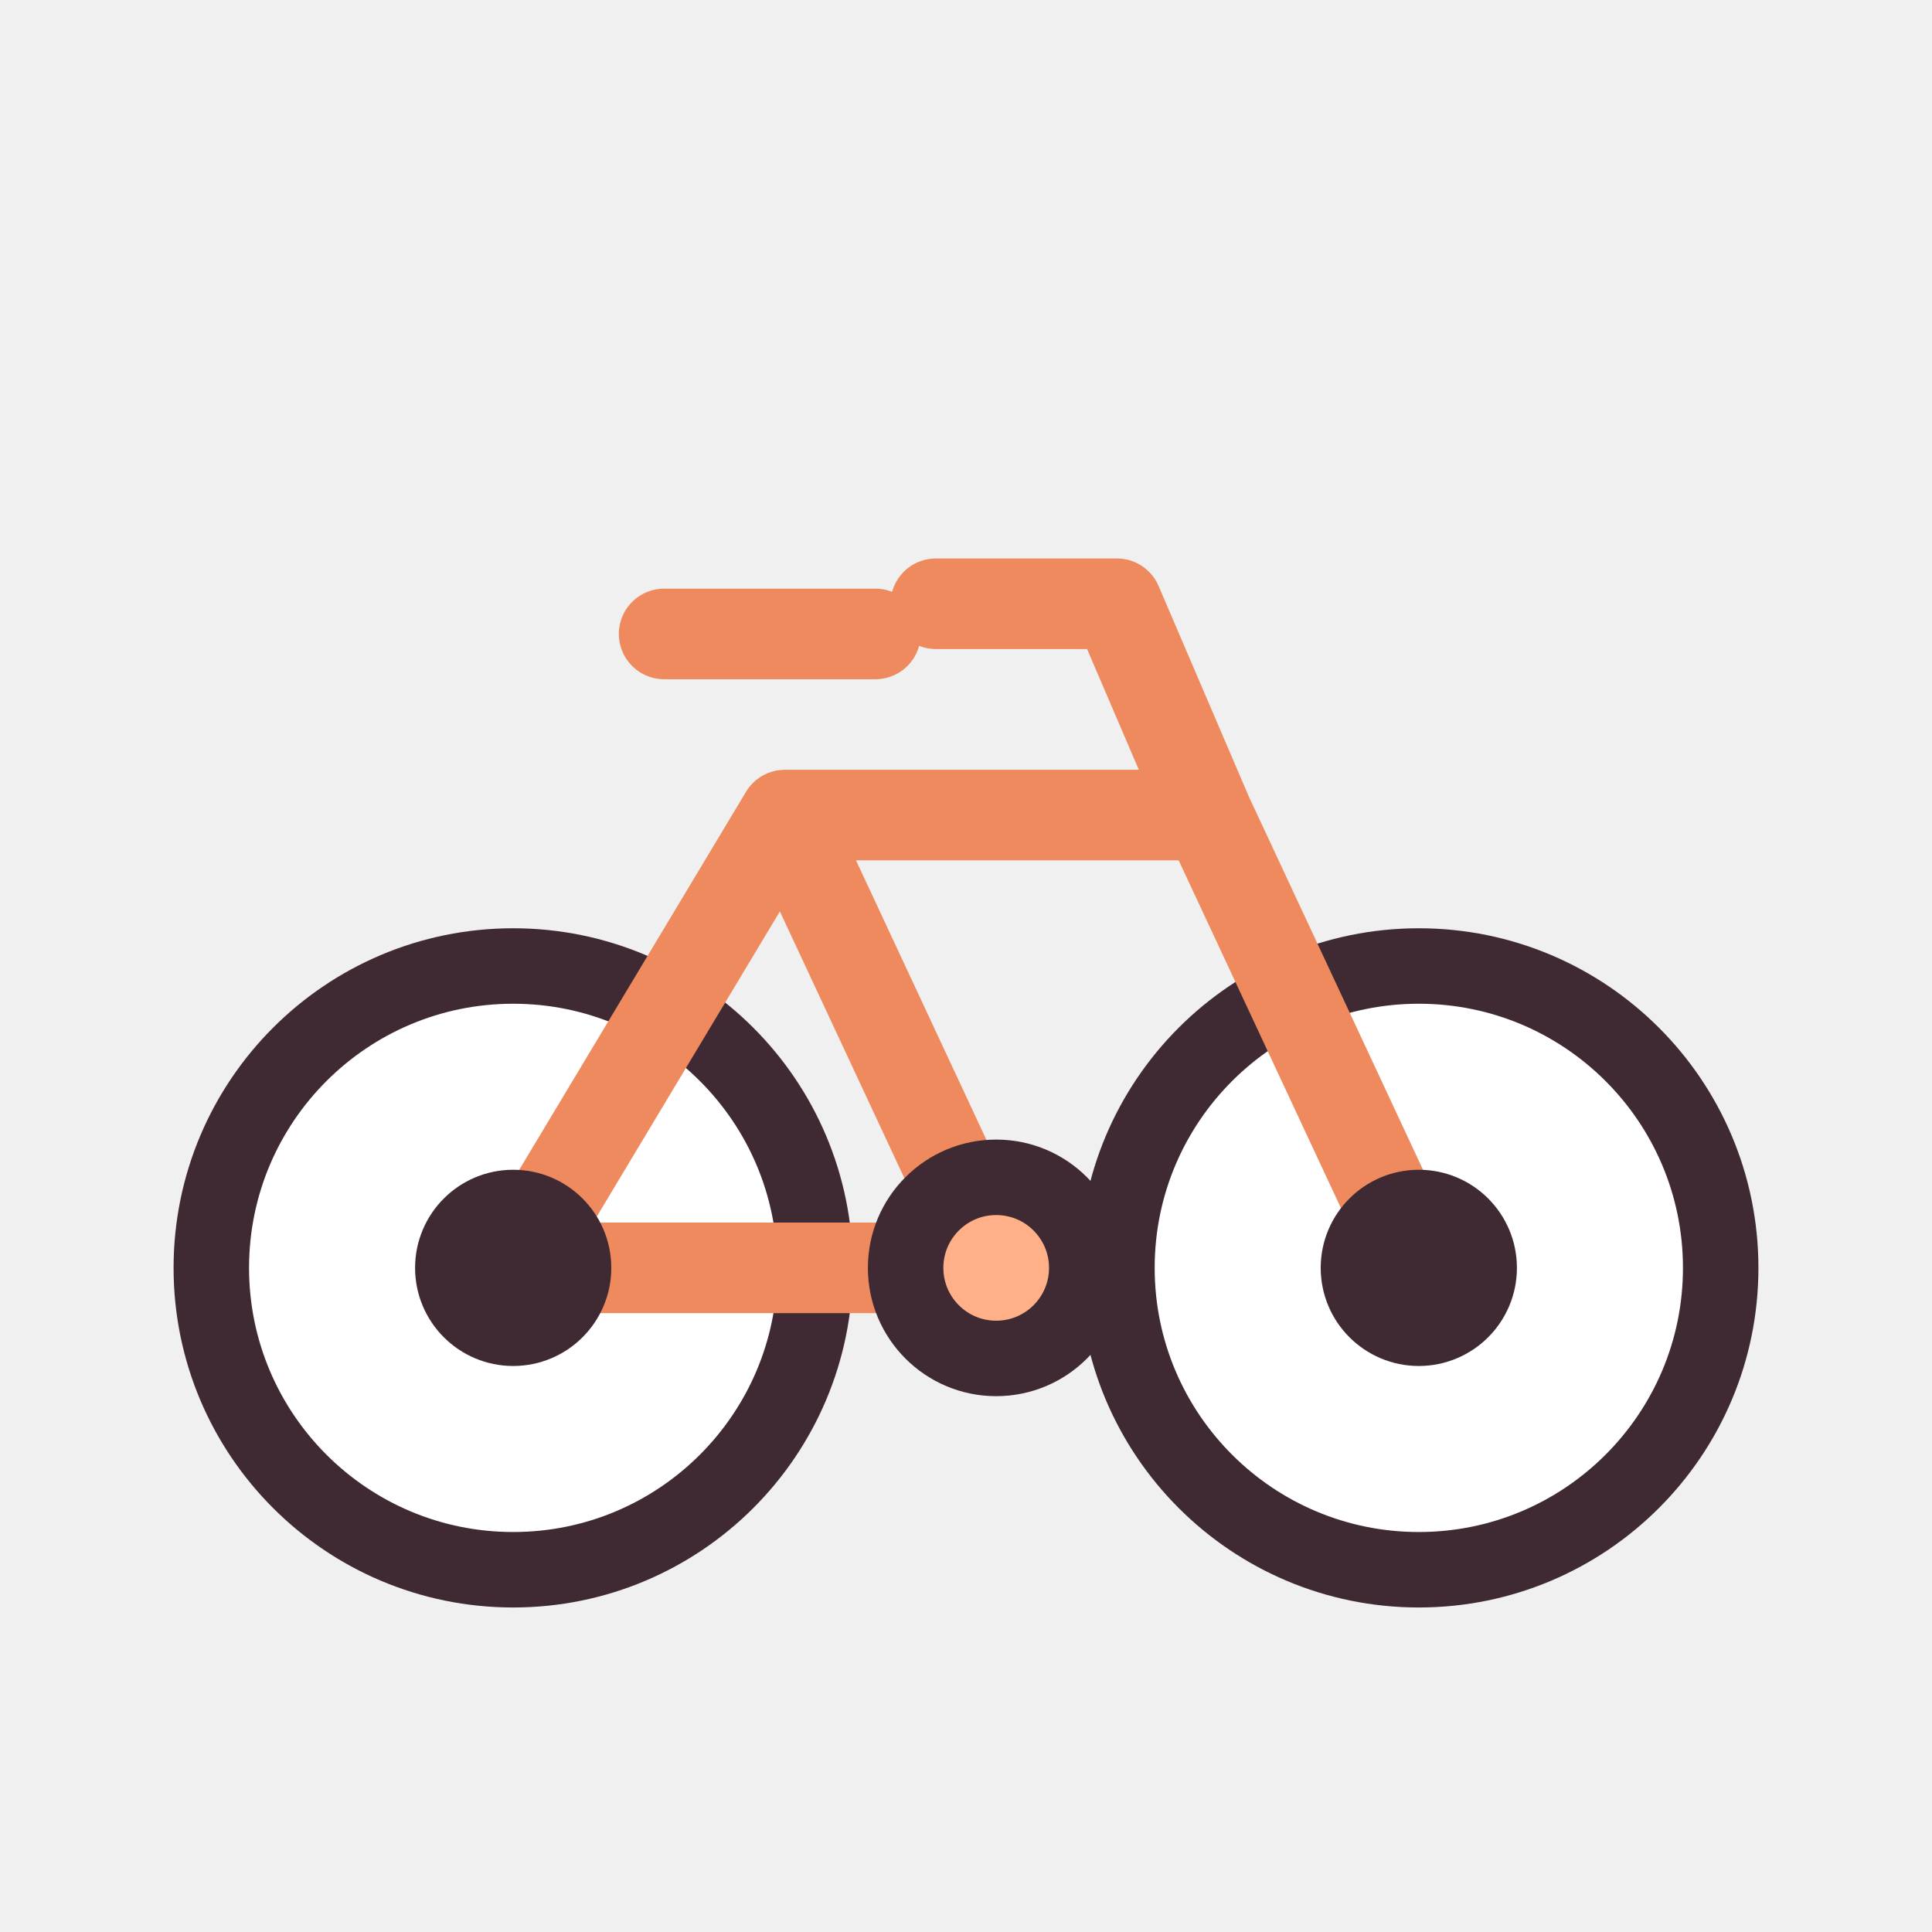
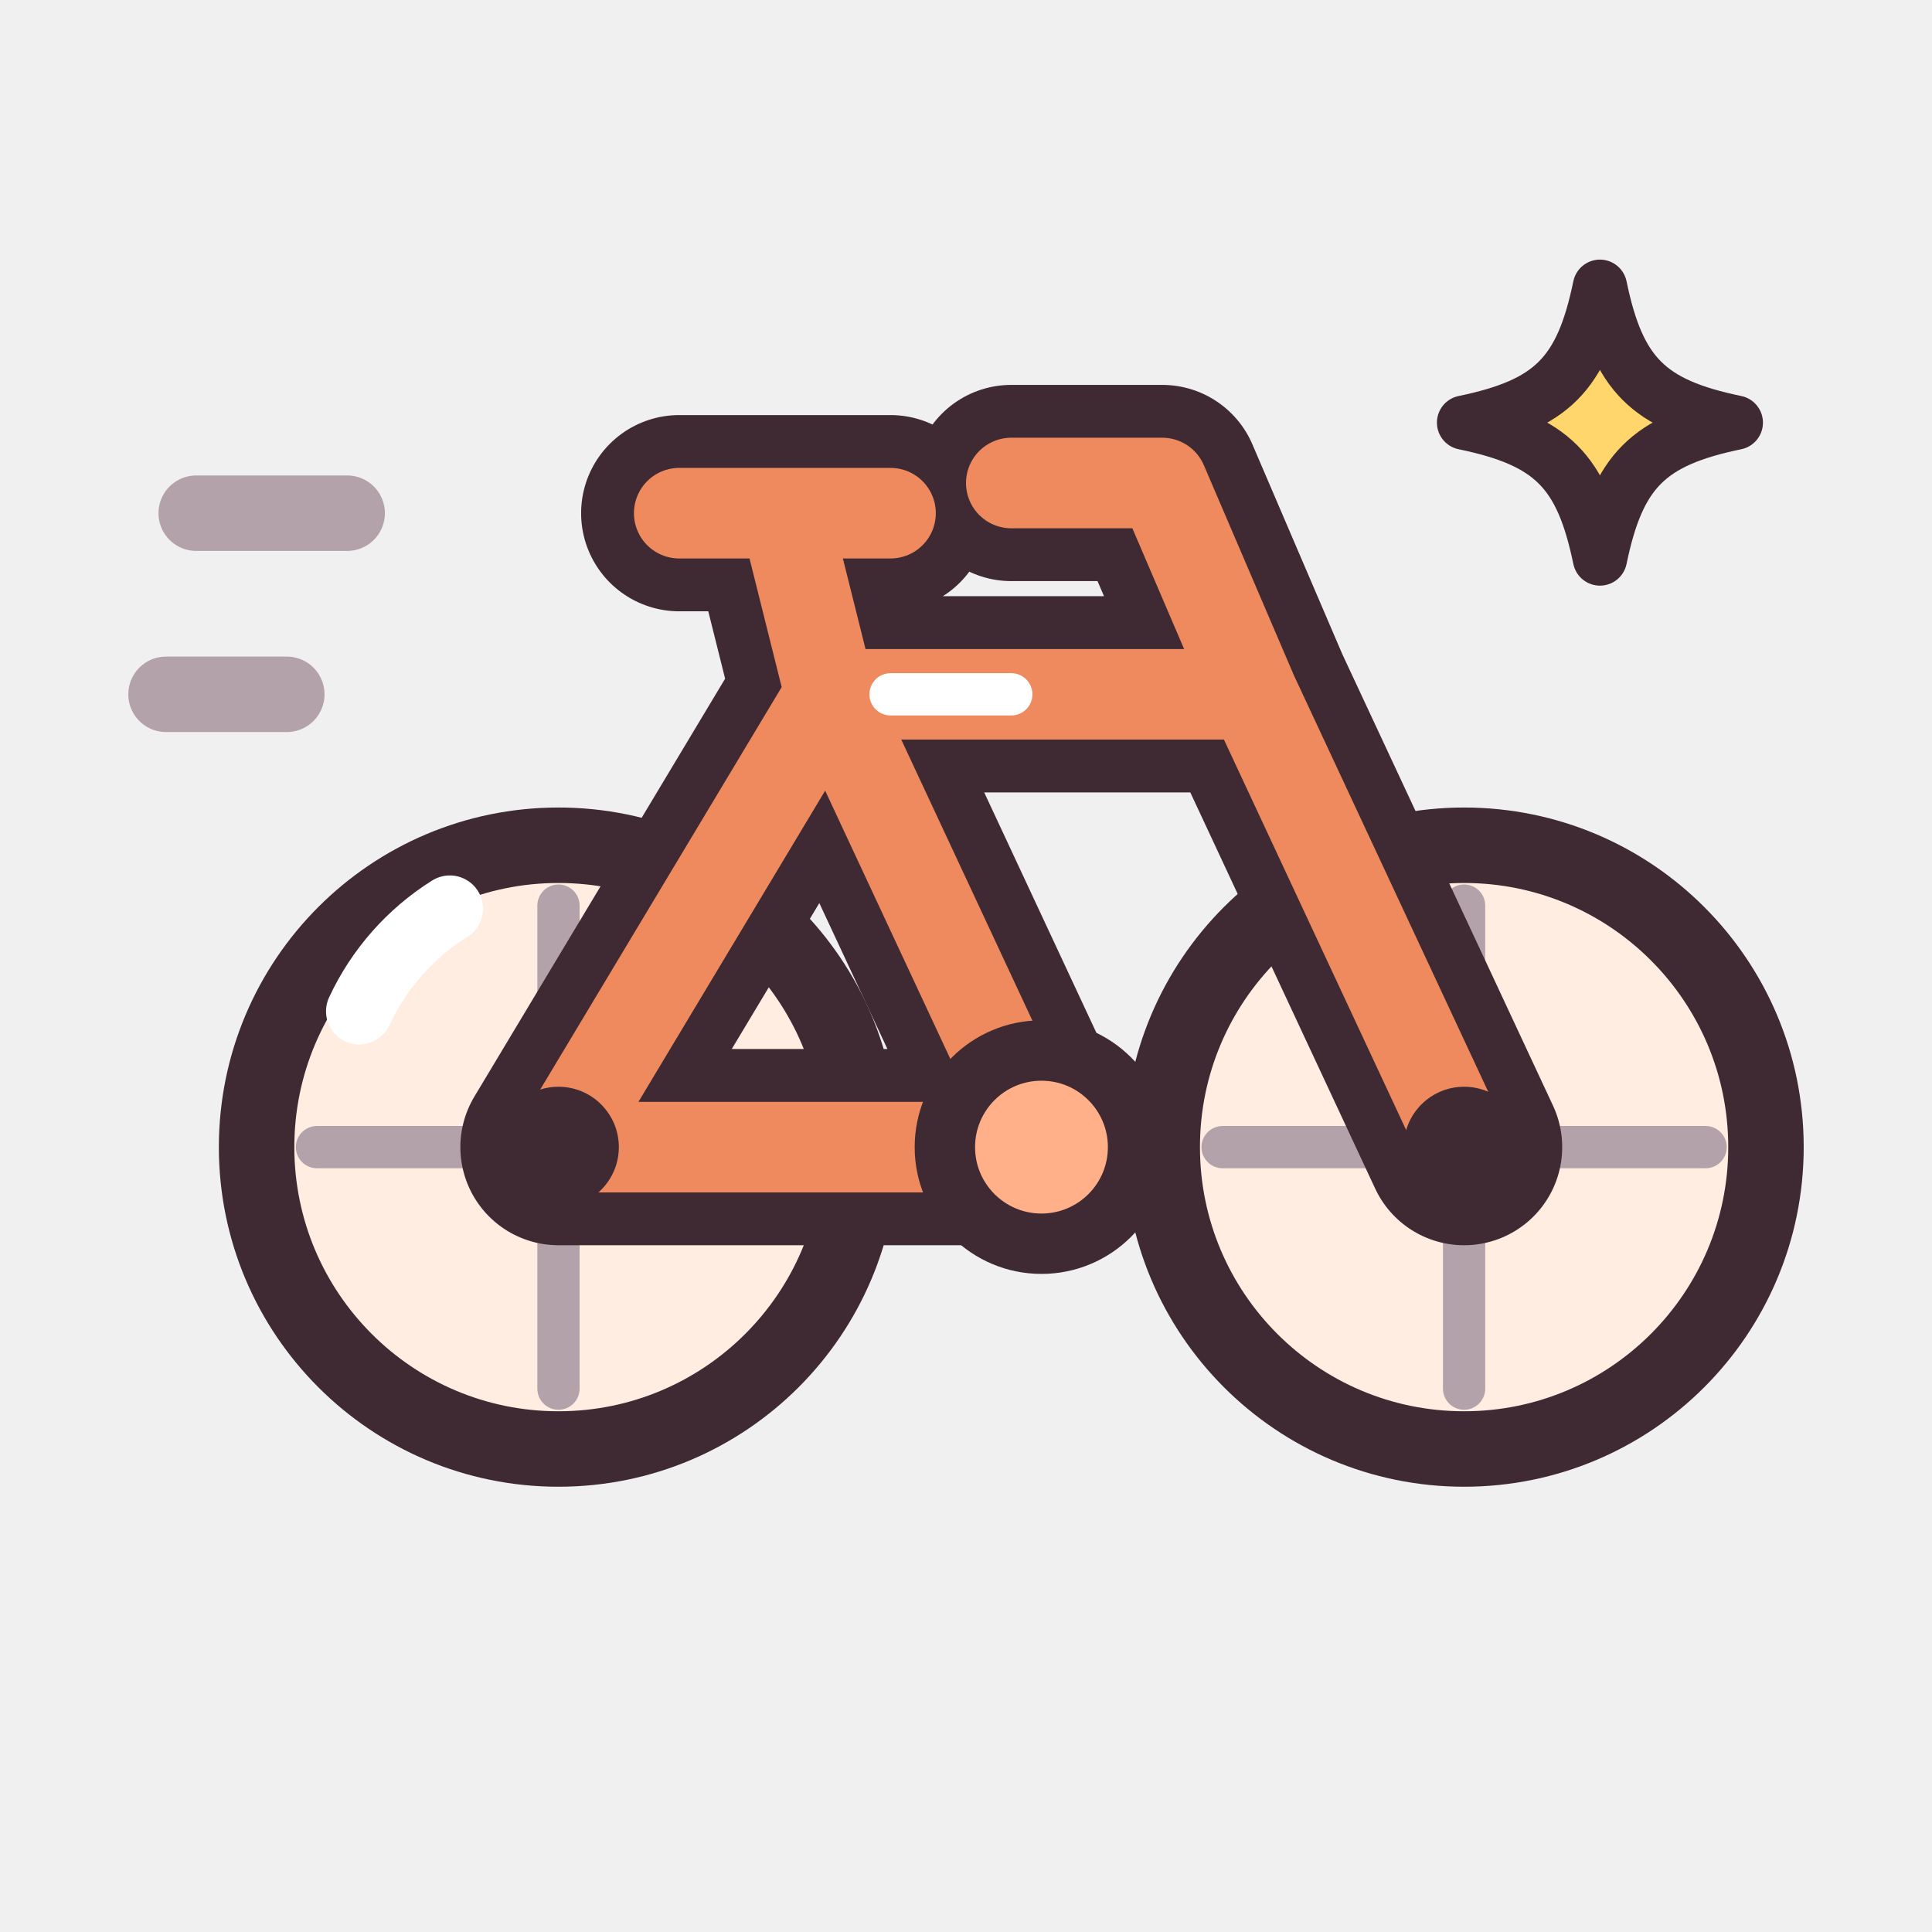
<svg xmlns="http://www.w3.org/2000/svg" viewBox="0 0 64 64" fill="none" stroke="#3F2A33" stroke-width="2.5" stroke-linecap="round" stroke-linejoin="round">
-   <circle cx="17" cy="42" r="10" fill="#FFFFFF" />
-   <circle cx="47" cy="42" r="10" fill="#FFFFFF" />
-   <path d="M17 42l9-15h14l7 15M26 27l7 15H17M40 27l-3-7h-6M22 21h7" stroke="#EE8A5E" stroke-width="3" />
-   <circle cx="33" cy="42" r="3" fill="#FFB088" />
-   <circle cx="17" cy="42" r="2" fill="#3F2A33" />
-   <circle cx="47" cy="42" r="2" fill="#3F2A33" />
+   <g data-part="speed" data-origin="8.5 20">
+     <path d="M6.5 17h5M5.5 23h4" stroke="#B3A2AA" />
+   </g>
+   <circle cx="18.5" cy="38" r="10" fill="#FFEDE2" stroke="none" />
+   <circle cx="48.5" cy="38" r="10" fill="#FFEDE2" stroke="none" />
+   <path d="M18.5 30v16M10.5 38h16M48.5 30v16M40.5 38h16" stroke="#B3A2AA" stroke-width="1.4" />
+   <circle cx="18.5" cy="38" r="10" />
+   <circle cx="48.5" cy="38" r="10" />
+   <path d="M11.9 33.5a8 8 0 0 1 3 -3.4" stroke="#FFFFFF" stroke-width="2.2" />
+   <path d="M18.5 38l9 -15h14l7 15M27.5 23l7 15H18.5M41.5 23l-3 -7h-5M27.5 23l-1.5 -6M22.5 17h7" stroke-width="6.5" />
+   <path d="M18.5 38l9 -15h14l7 15M27.5 23l7 15H18.5M41.5 23l-3 -7h-5M27.5 23l-1.5 -6M22.5 17h7" stroke="#EE8A5E" stroke-width="3" />
+   <path d="M29.5 23h4" stroke="#FFFFFF" stroke-width="1.4" />
+   <circle cx="34.5" cy="38" r="3.2" fill="#FFB088" stroke-width="2" />
+   <circle cx="18.5" cy="38" r="2" fill="#3F2A33" stroke="none" />
+   <circle cx="48.5" cy="38" r="2" fill="#3F2A33" stroke="none" />
+   <g data-part="sparkle-a" data-origin="53 14">
+     <path d="M53 9.5c.6 2.9 1.6 3.9 4.5 4.5-2.9.6-3.9 1.6-4.5 4.5-.6-2.9-1.6-3.9-4.5-4.5 2.9-.6 3.9-1.6 4.5-4.5z" fill="#FFD66B" stroke-width="1.8" />
+   </g>
</svg>
